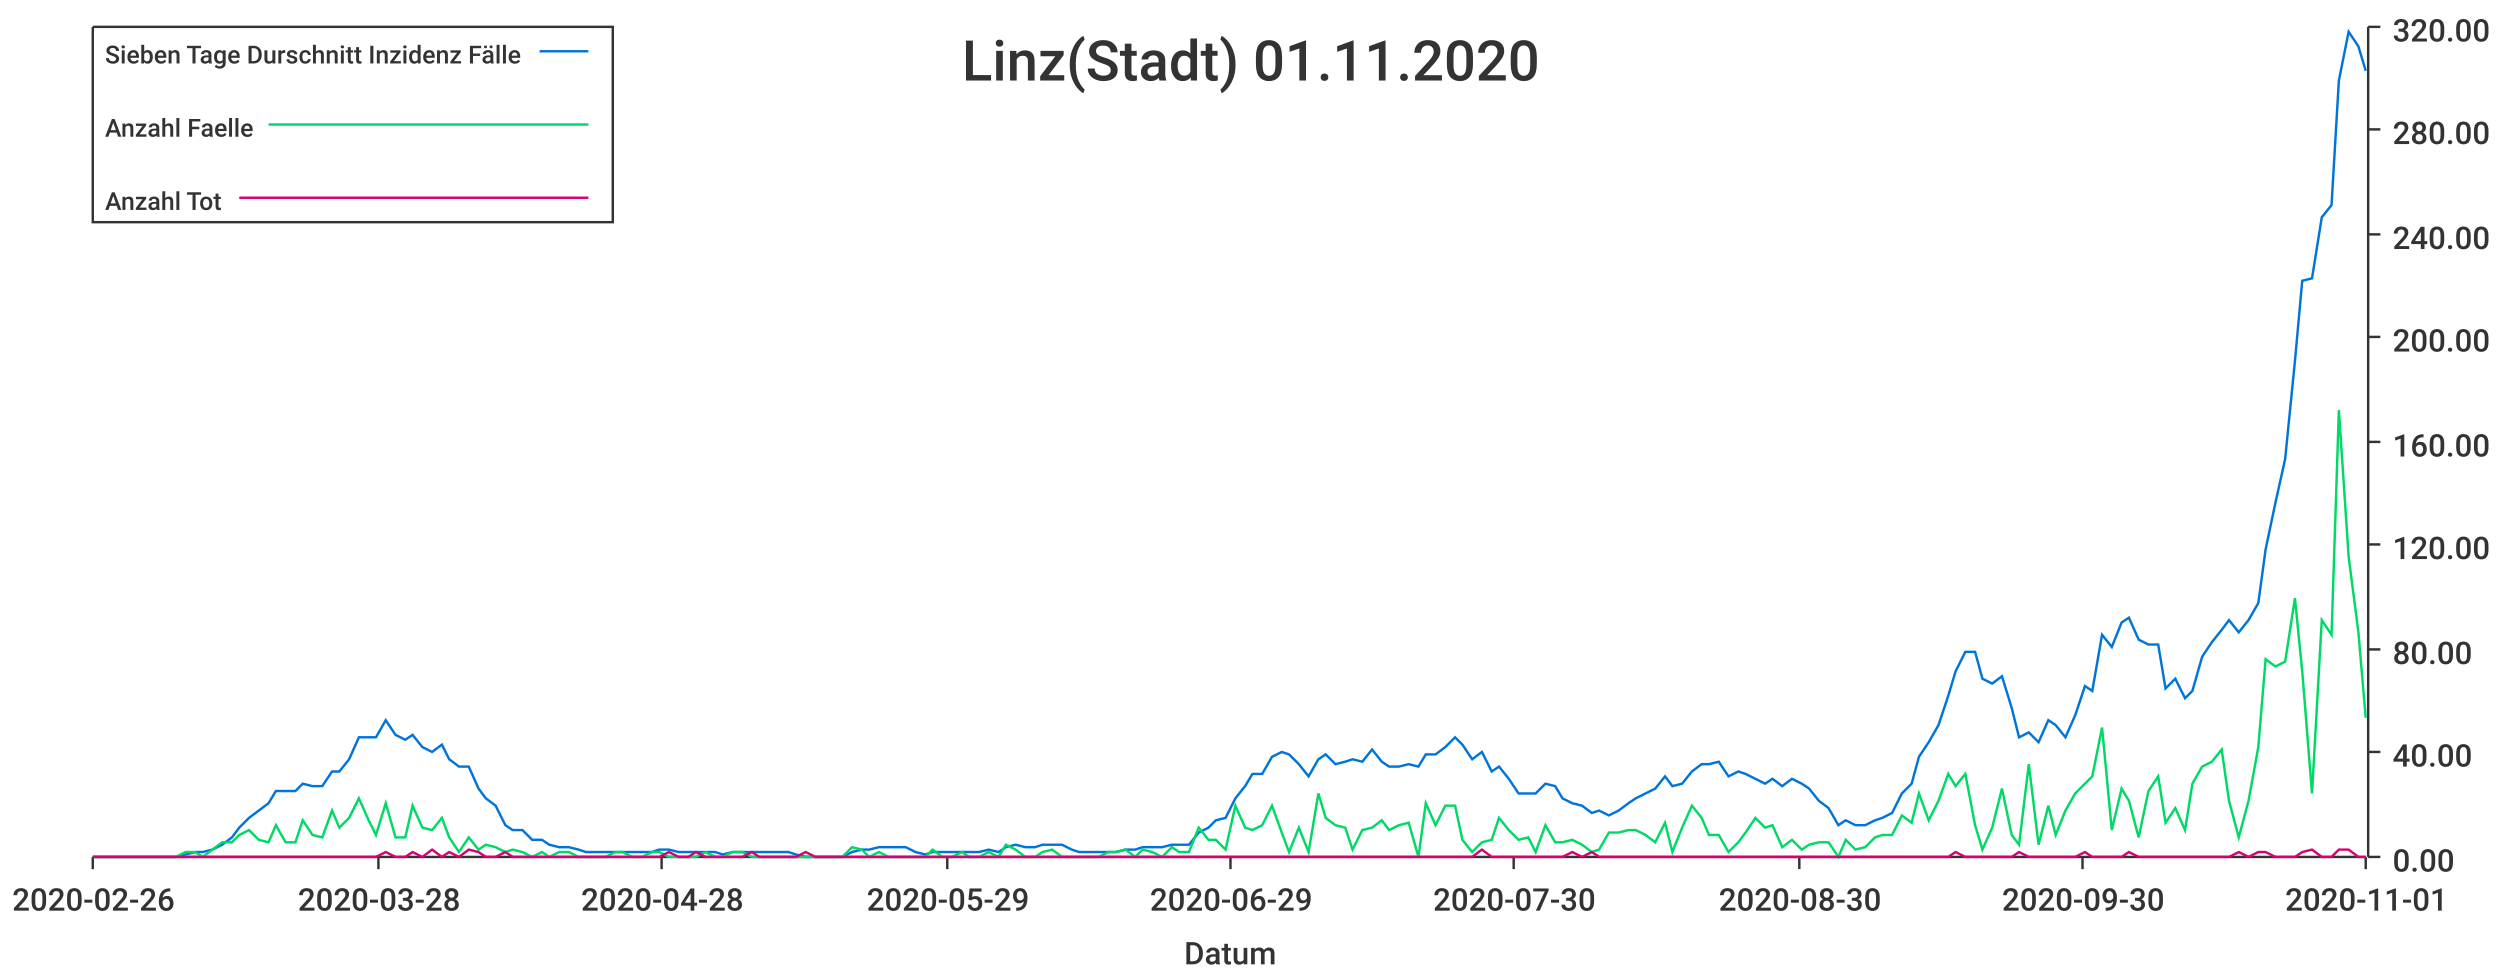
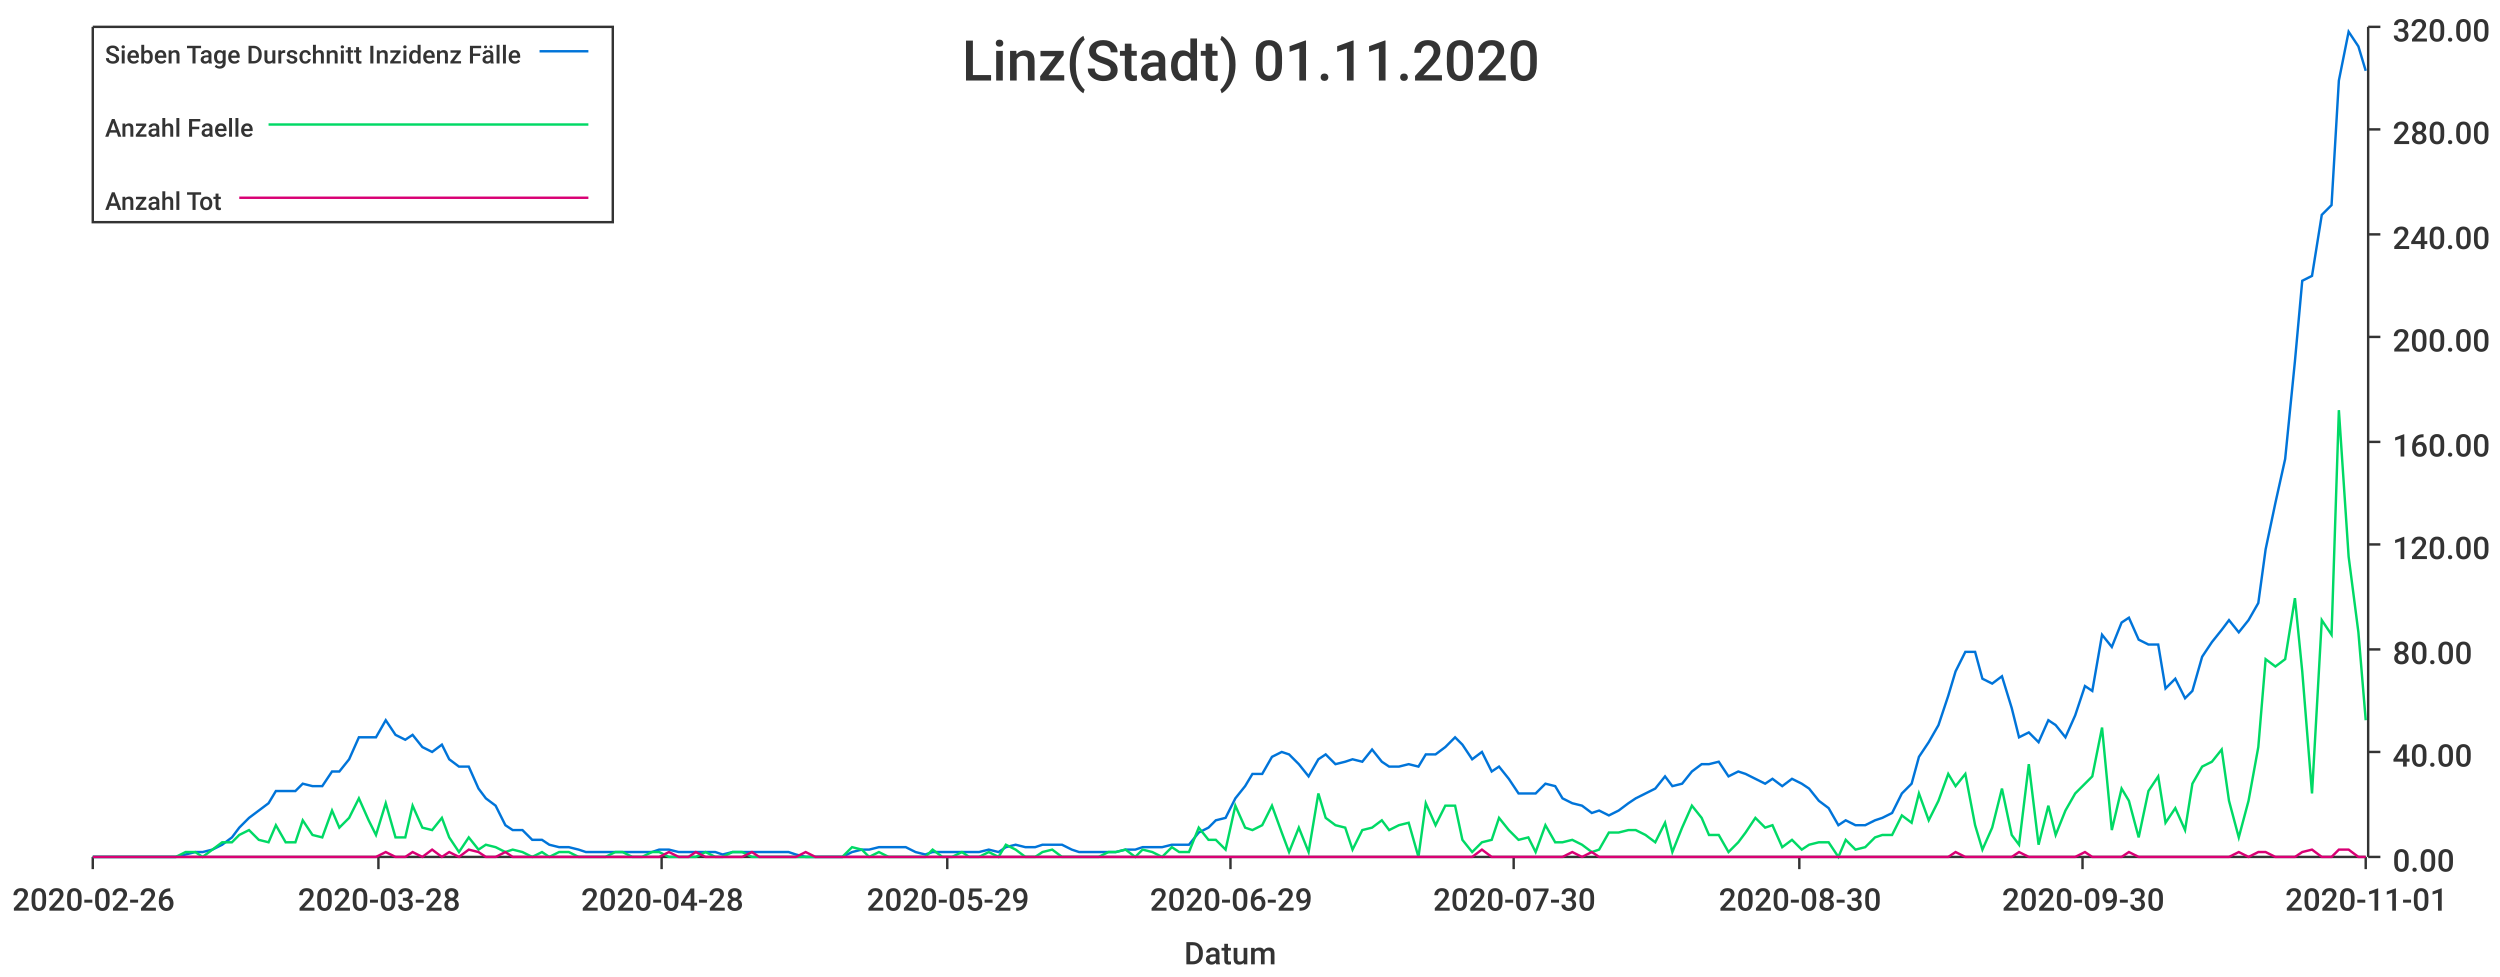
<svg xmlns="http://www.w3.org/2000/svg" width="1024" height="400">\n<path d="M 0 0 L 1024 0 L 1024 400 L 0 400 L 0 0" style="stroke-width:0;stroke:rgba(255,255,255,1.0);fill:rgba(255,255,255,1.0)" />
  <path d="M 38 11 L 969 11 L 969 351 L 38 351 L 38 11" style="stroke-width:0;stroke:rgba(255,255,255,1.0);fill:rgba(255,255,255,1.0)" />
  <path d="M 38 351 L 969 351" style="stroke-width:1;stroke:rgba(51,51,51,1.0);fill:none" />
  <path d="M 38 351 L 38 356" style="stroke-width:1;stroke:rgba(51,51,51,1.0);fill:none" />
  <text x="5" y="373" style="stroke-width:0;stroke:none;fill:rgba(51,51,51,1.0);font-size:12.8px;font-family:'Roboto Medium',sans-serif">2020-02-26</text>
  <path d="M 155 351 L 155 356" style="stroke-width:1;stroke:rgba(51,51,51,1.0);fill:none" />
  <text x="122" y="373" style="stroke-width:0;stroke:none;fill:rgba(51,51,51,1.0);font-size:12.8px;font-family:'Roboto Medium',sans-serif">2020-03-28</text>
  <path d="M 271 351 L 271 356" style="stroke-width:1;stroke:rgba(51,51,51,1.0);fill:none" />
  <text x="238" y="373" style="stroke-width:0;stroke:none;fill:rgba(51,51,51,1.0);font-size:12.8px;font-family:'Roboto Medium',sans-serif">2020-04-28</text>
  <path d="M 388 351 L 388 356" style="stroke-width:1;stroke:rgba(51,51,51,1.0);fill:none" />
  <text x="355" y="373" style="stroke-width:0;stroke:none;fill:rgba(51,51,51,1.0);font-size:12.8px;font-family:'Roboto Medium',sans-serif">2020-05-29</text>
  <path d="M 504 351 L 504 356" style="stroke-width:1;stroke:rgba(51,51,51,1.0);fill:none" />
  <text x="471" y="373" style="stroke-width:0;stroke:none;fill:rgba(51,51,51,1.0);font-size:12.8px;font-family:'Roboto Medium',sans-serif">2020-06-29</text>
  <path d="M 620 351 L 620 356" style="stroke-width:1;stroke:rgba(51,51,51,1.0);fill:none" />
  <text x="587" y="373" style="stroke-width:0;stroke:none;fill:rgba(51,51,51,1.0);font-size:12.8px;font-family:'Roboto Medium',sans-serif">2020-07-30</text>
  <path d="M 737 351 L 737 356" style="stroke-width:1;stroke:rgba(51,51,51,1.0);fill:none" />
  <text x="704" y="373" style="stroke-width:0;stroke:none;fill:rgba(51,51,51,1.0);font-size:12.8px;font-family:'Roboto Medium',sans-serif">2020-08-30</text>
  <path d="M 853 351 L 853 356" style="stroke-width:1;stroke:rgba(51,51,51,1.0);fill:none" />
  <text x="820" y="373" style="stroke-width:0;stroke:none;fill:rgba(51,51,51,1.0);font-size:12.8px;font-family:'Roboto Medium',sans-serif">2020-09-30</text>
  <path d="M 969 351 L 969 356" style="stroke-width:1;stroke:rgba(51,51,51,1.0);fill:none" />
  <text x="936" y="373" style="stroke-width:0;stroke:none;fill:rgba(51,51,51,1.0);font-size:12.8px;font-family:'Roboto Medium',sans-serif">2020-11-01</text>
  <text x="485" y="395" style="stroke-width:0;stroke:none;fill:rgba(51,51,51,1.0);font-size:12.8px;font-family:'Roboto Medium',sans-serif">Datum</text>
  <path d="M 970 351 L 970 11" style="stroke-width:1;stroke:rgba(51,51,51,1.0);fill:none" />
  <path d="M 970 351 L 975 351" style="stroke-width:1;stroke:rgba(51,51,51,1.0);fill:none" />
  <text x="980" y="357" style="stroke-width:0;stroke:none;fill:rgba(51,51,51,1.0);font-size:12.8px;font-family:'Roboto Medium',sans-serif">0.00</text>
  <path d="M 970 308 L 975 308" style="stroke-width:1;stroke:rgba(51,51,51,1.0);fill:none" />
  <text x="980" y="314" style="stroke-width:0;stroke:none;fill:rgba(51,51,51,1.0);font-size:12.8px;font-family:'Roboto Medium',sans-serif">40.00</text>
  <path d="M 970 266 L 975 266" style="stroke-width:1;stroke:rgba(51,51,51,1.0);fill:none" />
  <text x="980" y="272" style="stroke-width:0;stroke:none;fill:rgba(51,51,51,1.0);font-size:12.8px;font-family:'Roboto Medium',sans-serif">80.00</text>
  <path d="M 970 223 L 975 223" style="stroke-width:1;stroke:rgba(51,51,51,1.0);fill:none" />
  <text x="980" y="229" style="stroke-width:0;stroke:none;fill:rgba(51,51,51,1.0);font-size:12.8px;font-family:'Roboto Medium',sans-serif">120.00</text>
  <path d="M 970 181 L 975 181" style="stroke-width:1;stroke:rgba(51,51,51,1.0);fill:none" />
  <text x="980" y="187" style="stroke-width:0;stroke:none;fill:rgba(51,51,51,1.0);font-size:12.8px;font-family:'Roboto Medium',sans-serif">160.00</text>
  <path d="M 970 138 L 975 138" style="stroke-width:1;stroke:rgba(51,51,51,1.0);fill:none" />
  <text x="980" y="144" style="stroke-width:0;stroke:none;fill:rgba(51,51,51,1.0);font-size:12.8px;font-family:'Roboto Medium',sans-serif">200.00</text>
  <path d="M 970 96 L 975 96" style="stroke-width:1;stroke:rgba(51,51,51,1.0);fill:none" />
  <text x="980" y="102" style="stroke-width:0;stroke:none;fill:rgba(51,51,51,1.0);font-size:12.8px;font-family:'Roboto Medium',sans-serif">240.00</text>
  <path d="M 970 53 L 975 53" style="stroke-width:1;stroke:rgba(51,51,51,1.0);fill:none" />
  <text x="980" y="59" style="stroke-width:0;stroke:none;fill:rgba(51,51,51,1.0);font-size:12.8px;font-family:'Roboto Medium',sans-serif">280.00</text>
  <path d="M 970 11 L 975 11" style="stroke-width:1;stroke:rgba(51,51,51,1.0);fill:none" />
  <text x="980" y="17" style="stroke-width:0;stroke:none;fill:rgba(51,51,51,1.0);font-size:12.8px;font-family:'Roboto Medium',sans-serif">320.00</text>
-   <path d="M 38 351 L 42 351 L 46 351 L 50 351 L 53 351 L 57 351 L 61 351 L 65 351 L 68 351 L 72 351 L 76 350 L 80 349 L 83 349 L 87 348 L 91 346 L 95 343 L 98 339 L 102 335 L 106 332 L 110 329 L 113 324 L 117 324 L 121 324 L 124 321 L 128 322 L 132 322 L 136 316 L 139 316 L 143 311 L 147 302 L 151 302 L 154 302 L 158 295 L 162 301 L 166 303 L 169 301 L 173 306 L 177 308 L 181 305 L 184 311 L 188 314 L 192 314 L 196 323 L 199 327 L 203 330 L 207 338 L 210 340 L 214 340 L 218 344 L 222 344 L 225 346 L 229 347 L 233 347 L 237 348 L 240 349 L 244 349 L 248 349 L 252 349 L 255 349 L 259 349 L 263 349 L 267 349 L 270 348 L 274 348 L 278 349 L 282 349 L 285 349 L 289 349 L 293 349 L 296 350 L 300 349 L 304 349 L 308 349 L 311 349 L 315 349 L 319 349 L 323 349 L 326 350 L 330 351 L 334 351 L 338 351 L 341 351 L 345 351 L 349 349 L 353 348 L 356 348 L 360 347 L 364 347 L 368 347 L 371 347 L 375 349 L 379 350 L 382 349 L 386 349 L 390 349 L 394 349 L 397 349 L 401 349 L 405 348 L 409 349 L 412 347 L 416 346 L 420 347 L 424 347 L 427 346 L 431 346 L 435 346 L 439 348 L 442 349 L 446 349 L 450 349 L 454 349 L 457 349 L 461 348 L 465 348 L 468 347 L 472 347 L 476 347 L 480 346 L 483 346 L 487 346 L 491 341 L 495 339 L 498 336 L 502 335 L 506 327 L 510 322 L 513 317 L 517 317 L 521 310 L 525 308 L 528 309 L 532 313 L 536 318 L 540 311 L 543 309 L 547 313 L 551 312 L 554 311 L 558 312 L 562 307 L 566 312 L 569 314 L 573 314 L 577 313 L 581 314 L 584 309 L 588 309 L 592 306 L 596 302 L 599 305 L 603 311 L 607 308 L 611 316 L 614 314 L 618 319 L 622 325 L 626 325 L 629 325 L 633 321 L 637 322 L 640 327 L 644 329 L 648 330 L 652 333 L 655 332 L 659 334 L 663 332 L 667 329 L 670 327 L 674 325 L 678 323 L 682 318 L 685 322 L 689 321 L 693 316 L 697 313 L 700 313 L 704 312 L 708 318 L 712 316 L 715 317 L 719 319 L 723 321 L 726 319 L 730 322 L 734 319 L 738 321 L 741 323 L 745 328 L 749 331 L 753 338 L 756 336 L 760 338 L 764 338 L 768 336 L 771 335 L 775 333 L 779 325 L 783 321 L 786 310 L 790 304 L 794 297 L 798 285 L 801 275 L 805 267 L 809 267 L 812 278 L 816 280 L 820 277 L 824 290 L 827 302 L 831 300 L 835 304 L 839 295 L 842 297 L 846 302 L 850 293 L 854 281 L 857 283 L 861 260 L 865 265 L 869 255 L 872 253 L 876 262 L 880 264 L 884 264 L 887 282 L 891 278 L 895 286 L 898 283 L 902 269 L 906 263 L 910 258 L 913 254 L 917 259 L 921 254 L 925 247 L 928 225 L 932 206 L 936 188 L 940 148 L 943 115 L 947 114 L 951 89 L 955 84 L 958 33 L 962 13 L 966 19 L 969 29" style="stroke-width:1;stroke:rgba(0,116,217,1.0);fill:none" />
-   <path d="M 38 351 L 42 351 L 46 351 L 50 351 L 53 351 L 57 351 L 61 351 L 65 351 L 68 351 L 72 351 L 76 349 L 80 349 L 83 351 L 87 348 L 91 345 L 95 345 L 98 342 L 102 340 L 106 344 L 110 345 L 113 338 L 117 345 L 121 345 L 124 336 L 128 342 L 132 343 L 136 332 L 139 339 L 143 335 L 147 327 L 151 336 L 154 342 L 158 329 L 162 343 L 166 343 L 169 330 L 173 339 L 177 340 L 181 335 L 184 343 L 188 349 L 192 343 L 196 348 L 199 346 L 203 347 L 207 349 L 210 348 L 214 349 L 218 351 L 222 349 L 225 351 L 229 349 L 233 349 L 237 351 L 240 351 L 244 351 L 248 351 L 252 349 L 255 349 L 259 351 L 263 351 L 267 349 L 270 349 L 274 351 L 278 351 L 282 351 L 285 351 L 289 349 L 293 351 L 296 351 L 300 349 L 304 349 L 308 351 L 311 351 L 315 351 L 319 351 L 323 351 L 326 351 L 330 351 L 334 351 L 338 351 L 341 351 L 345 351 L 349 347 L 353 348 L 356 351 L 360 349 L 364 351 L 368 351 L 371 351 L 375 351 L 379 351 L 382 348 L 386 351 L 390 351 L 394 349 L 397 351 L 401 351 L 405 349 L 409 351 L 412 346 L 416 348 L 420 351 L 424 351 L 427 349 L 431 348 L 435 351 L 439 351 L 442 351 L 446 351 L 450 351 L 454 349 L 457 349 L 461 348 L 465 351 L 468 348 L 472 349 L 476 351 L 480 347 L 483 349 L 487 349 L 491 339 L 495 344 L 498 344 L 502 348 L 506 330 L 510 339 L 513 340 L 517 338 L 521 330 L 525 341 L 528 349 L 532 339 L 536 349 L 540 325 L 543 335 L 547 338 L 551 339 L 554 348 L 558 340 L 562 339 L 566 336 L 569 340 L 573 338 L 577 337 L 581 351 L 584 329 L 588 338 L 592 330 L 596 330 L 599 344 L 603 349 L 607 345 L 611 344 L 614 335 L 618 340 L 622 344 L 626 343 L 629 349 L 633 338 L 637 345 L 640 345 L 644 344 L 648 346 L 652 349 L 655 348 L 659 341 L 663 341 L 667 340 L 670 340 L 674 342 L 678 345 L 682 337 L 685 349 L 689 339 L 693 330 L 697 335 L 700 342 L 704 342 L 708 349 L 712 345 L 715 341 L 719 335 L 723 339 L 726 338 L 730 347 L 734 344 L 738 348 L 741 346 L 745 345 L 749 345 L 753 351 L 756 344 L 760 348 L 764 347 L 768 343 L 771 342 L 775 342 L 779 334 L 783 337 L 786 325 L 790 336 L 794 328 L 798 317 L 801 322 L 805 317 L 809 338 L 812 348 L 816 339 L 820 323 L 824 342 L 827 346 L 831 313 L 835 346 L 839 330 L 842 342 L 846 332 L 850 325 L 854 321 L 857 318 L 861 298 L 865 340 L 869 323 L 872 328 L 876 343 L 880 324 L 884 318 L 887 337 L 891 331 L 895 340 L 898 321 L 902 314 L 906 312 L 910 307 L 913 328 L 917 343 L 921 328 L 925 306 L 928 270 L 932 273 L 936 271 L 940 245 L 943 275 L 947 325 L 951 254 L 955 260 L 958 168 L 962 228 L 966 259 L 969 294" style="stroke-width:1;stroke:rgba(0,217,101,1.0);fill:none" />
+   <path d="M 38 351 L 42 351 L 46 351 L 50 351 L 53 351 L 57 351 L 61 351 L 65 351 L 68 351 L 72 351 L 76 350 L 80 349 L 83 349 L 87 348 L 91 346 L 95 343 L 98 339 L 102 335 L 106 332 L 110 329 L 113 324 L 117 324 L 121 324 L 124 321 L 128 322 L 132 322 L 136 316 L 139 316 L 143 311 L 147 302 L 151 302 L 154 302 L 158 295 L 162 301 L 166 303 L 169 301 L 173 306 L 177 308 L 181 305 L 184 311 L 188 314 L 192 314 L 196 323 L 199 327 L 203 330 L 207 338 L 210 340 L 214 340 L 218 344 L 222 344 L 225 346 L 229 347 L 233 347 L 237 348 L 240 349 L 244 349 L 248 349 L 252 349 L 255 349 L 259 349 L 263 349 L 267 349 L 270 348 L 274 348 L 278 349 L 282 349 L 285 349 L 289 349 L 293 349 L 296 350 L 300 349 L 304 349 L 308 349 L 311 349 L 315 349 L 319 349 L 323 349 L 326 350 L 330 351 L 334 351 L 338 351 L 341 351 L 345 351 L 349 349 L 353 348 L 356 348 L 360 347 L 364 347 L 368 347 L 371 347 L 375 349 L 379 350 L 382 349 L 386 349 L 390 349 L 394 349 L 397 349 L 401 349 L 405 348 L 409 349 L 412 347 L 416 346 L 420 347 L 424 347 L 427 346 L 431 346 L 435 346 L 439 348 L 442 349 L 446 349 L 450 349 L 454 349 L 457 349 L 461 348 L 465 348 L 468 347 L 472 347 L 476 347 L 480 346 L 483 346 L 487 346 L 491 341 L 495 339 L 498 336 L 502 335 L 506 327 L 510 322 L 513 317 L 517 317 L 521 310 L 525 308 L 528 309 L 532 313 L 536 318 L 540 311 L 543 309 L 547 313 L 551 312 L 554 311 L 558 312 L 562 307 L 566 312 L 569 314 L 573 314 L 577 313 L 581 314 L 584 309 L 588 309 L 592 306 L 596 302 L 599 305 L 603 311 L 607 308 L 611 316 L 614 314 L 618 319 L 622 325 L 626 325 L 629 325 L 633 321 L 637 322 L 640 327 L 644 329 L 648 330 L 652 333 L 655 332 L 659 334 L 663 332 L 667 329 L 670 327 L 674 325 L 678 323 L 682 318 L 685 322 L 689 321 L 693 316 L 697 313 L 700 313 L 704 312 L 708 318 L 712 316 L 715 317 L 719 319 L 723 321 L 726 319 L 730 322 L 734 319 L 738 321 L 741 323 L 745 328 L 749 331 L 753 338 L 756 336 L 760 338 L 764 338 L 768 336 L 771 335 L 775 333 L 779 325 L 783 321 L 786 310 L 790 304 L 794 297 L 798 285 L 801 275 L 805 267 L 809 267 L 812 278 L 816 280 L 820 277 L 824 290 L 827 302 L 831 300 L 835 304 L 839 295 L 842 297 L 846 302 L 850 293 L 854 281 L 857 283 L 861 260 L 865 265 L 869 255 L 872 253 L 876 262 L 880 264 L 884 264 L 887 282 L 891 278 L 895 286 L 898 283 L 902 269 L 906 263 L 910 258 L 913 254 L 917 259 L 921 254 L 925 247 L 928 225 L 932 206 L 936 188 L 940 148 L 943 115 L 947 113 L 951 88 L 955 84 L 958 33 L 962 13 L 966 19 L 969 29" style="stroke-width:1;stroke:rgba(0,116,217,1.0);fill:none" />
+   <path d="M 38 351 L 42 351 L 46 351 L 50 351 L 53 351 L 57 351 L 61 351 L 65 351 L 68 351 L 72 351 L 76 349 L 80 349 L 83 351 L 87 348 L 91 345 L 95 345 L 98 342 L 102 340 L 106 344 L 110 345 L 113 338 L 117 345 L 121 345 L 124 336 L 128 342 L 132 343 L 136 332 L 139 339 L 143 335 L 147 327 L 151 336 L 154 342 L 158 329 L 162 343 L 166 343 L 169 330 L 173 339 L 177 340 L 181 335 L 184 343 L 188 349 L 192 343 L 196 348 L 199 346 L 203 347 L 207 349 L 210 348 L 214 349 L 218 351 L 222 349 L 225 351 L 229 349 L 233 349 L 237 351 L 240 351 L 244 351 L 248 351 L 252 349 L 255 349 L 259 351 L 263 351 L 267 349 L 270 349 L 274 351 L 278 351 L 282 351 L 285 351 L 289 349 L 293 351 L 296 351 L 300 349 L 304 349 L 308 351 L 311 351 L 315 351 L 319 351 L 323 351 L 326 351 L 330 351 L 334 351 L 338 351 L 341 351 L 345 351 L 349 347 L 353 348 L 356 351 L 360 349 L 364 351 L 368 351 L 371 351 L 375 351 L 379 351 L 382 348 L 386 351 L 390 351 L 394 349 L 397 351 L 401 351 L 405 349 L 409 351 L 412 346 L 416 348 L 420 351 L 424 351 L 427 349 L 431 348 L 435 351 L 439 351 L 442 351 L 446 351 L 450 351 L 454 349 L 457 349 L 461 348 L 465 351 L 468 348 L 472 349 L 476 351 L 480 347 L 483 349 L 487 349 L 491 339 L 495 344 L 498 344 L 502 348 L 506 330 L 510 339 L 513 340 L 517 338 L 521 330 L 525 341 L 528 349 L 532 339 L 536 349 L 540 325 L 543 335 L 547 338 L 551 339 L 554 348 L 558 340 L 562 339 L 566 336 L 569 340 L 573 338 L 577 337 L 581 351 L 584 329 L 588 338 L 592 330 L 596 330 L 599 344 L 603 349 L 607 345 L 611 344 L 614 335 L 618 340 L 622 344 L 626 343 L 629 349 L 633 338 L 637 345 L 640 345 L 644 344 L 648 346 L 652 349 L 655 348 L 659 341 L 663 341 L 667 340 L 670 340 L 674 342 L 678 345 L 682 337 L 685 349 L 689 339 L 693 330 L 697 335 L 700 342 L 704 342 L 708 349 L 712 345 L 715 341 L 719 335 L 723 339 L 726 338 L 730 347 L 734 344 L 738 348 L 741 346 L 745 345 L 749 345 L 753 351 L 756 344 L 760 348 L 764 347 L 768 343 L 771 342 L 775 342 L 779 334 L 783 337 L 786 325 L 790 336 L 794 328 L 798 317 L 801 322 L 805 317 L 809 338 L 812 348 L 816 339 L 820 323 L 824 342 L 827 346 L 831 313 L 835 346 L 839 330 L 842 342 L 846 332 L 850 325 L 854 321 L 857 318 L 861 298 L 865 340 L 869 323 L 872 328 L 876 343 L 880 324 L 884 318 L 887 337 L 891 331 L 895 340 L 898 321 L 902 314 L 906 312 L 910 307 L 913 328 L 917 343 L 921 328 L 925 306 L 928 270 L 932 273 L 936 270 L 940 245 L 943 275 L 947 325 L 951 254 L 955 260 L 958 168 L 962 228 L 966 259 L 969 295" style="stroke-width:1;stroke:rgba(0,217,101,1.0);fill:none" />
  <path d="M 38 351 L 42 351 L 46 351 L 50 351 L 53 351 L 57 351 L 61 351 L 65 351 L 68 351 L 72 351 L 76 351 L 80 351 L 83 351 L 87 351 L 91 351 L 95 351 L 98 351 L 102 351 L 106 351 L 110 351 L 113 351 L 117 351 L 121 351 L 124 351 L 128 351 L 132 351 L 136 351 L 139 351 L 143 351 L 147 351 L 151 351 L 154 351 L 158 349 L 162 351 L 166 351 L 169 349 L 173 351 L 177 348 L 181 351 L 184 349 L 188 351 L 192 348 L 196 349 L 199 351 L 203 351 L 207 349 L 210 351 L 214 351 L 218 351 L 222 351 L 225 351 L 229 351 L 233 351 L 237 351 L 240 351 L 244 351 L 248 351 L 252 351 L 255 351 L 259 351 L 263 351 L 267 351 L 270 351 L 274 349 L 278 351 L 282 351 L 285 349 L 289 351 L 293 351 L 296 351 L 300 351 L 304 351 L 308 349 L 311 351 L 315 351 L 319 351 L 323 351 L 326 351 L 330 349 L 334 351 L 338 351 L 341 351 L 345 351 L 349 351 L 353 351 L 356 351 L 360 351 L 364 351 L 368 351 L 371 351 L 375 351 L 379 351 L 382 351 L 386 351 L 390 351 L 394 351 L 397 351 L 401 351 L 405 351 L 409 351 L 412 351 L 416 351 L 420 351 L 424 351 L 427 351 L 431 351 L 435 351 L 439 351 L 442 351 L 446 351 L 450 351 L 454 351 L 457 351 L 461 351 L 465 351 L 468 351 L 472 351 L 476 351 L 480 351 L 483 351 L 487 351 L 491 351 L 495 351 L 498 351 L 502 351 L 506 351 L 510 351 L 513 351 L 517 351 L 521 351 L 525 351 L 528 351 L 532 351 L 536 351 L 540 351 L 543 351 L 547 351 L 551 351 L 554 351 L 558 351 L 562 351 L 566 351 L 569 351 L 573 351 L 577 351 L 581 351 L 584 351 L 588 351 L 592 351 L 596 351 L 599 351 L 603 351 L 607 348 L 611 351 L 614 351 L 618 351 L 622 351 L 626 351 L 629 351 L 633 351 L 637 351 L 640 351 L 644 349 L 648 351 L 652 349 L 655 351 L 659 351 L 663 351 L 667 351 L 670 351 L 674 351 L 678 351 L 682 351 L 685 351 L 689 351 L 693 351 L 697 351 L 700 351 L 704 351 L 708 351 L 712 351 L 715 351 L 719 351 L 723 351 L 726 351 L 730 351 L 734 351 L 738 351 L 741 351 L 745 351 L 749 351 L 753 351 L 756 351 L 760 351 L 764 351 L 768 351 L 771 351 L 775 351 L 779 351 L 783 351 L 786 351 L 790 351 L 794 351 L 798 351 L 801 349 L 805 351 L 809 351 L 812 351 L 816 351 L 820 351 L 824 351 L 827 349 L 831 351 L 835 351 L 839 351 L 842 351 L 846 351 L 850 351 L 854 349 L 857 351 L 861 351 L 865 351 L 869 351 L 872 349 L 876 351 L 880 351 L 884 351 L 887 351 L 891 351 L 895 351 L 898 351 L 902 351 L 906 351 L 910 351 L 913 351 L 917 349 L 921 351 L 925 349 L 928 349 L 932 351 L 936 351 L 940 351 L 943 349 L 947 348 L 951 351 L 955 351 L 958 348 L 962 348 L 966 351 L 969 351" style="stroke-width:1;stroke:rgba(217,0,116,1.0);fill:none" />
  <text x="394" y="33" style="stroke-width:0;stroke:none;fill:rgba(51,51,51,1.0);font-size:23.0px;font-family:'Roboto Medium',sans-serif">Linz(Stadt) 01.11.2020</text>
  <path d="M 38 11 L 251 11 L 251 91 L 38 91 L 38 11" style="stroke-width:1;stroke:rgba(51,51,51,1.0);fill:rgba(255,255,255,1.0)" />
  <text x="43" y="26" style="stroke-width:0;stroke:none;fill:rgba(51,51,51,1.0);font-size:10.2px;font-family:'Roboto Medium',sans-serif">Sieben Tage Durschnitt Inzidenz Fälle</text>
  <path d="M 221 21 L 241 21" style="stroke-width:1;stroke:rgba(0,116,217,1.0);fill:none" />
  <text x="43" y="56" style="stroke-width:0;stroke:none;fill:rgba(51,51,51,1.0);font-size:10.2px;font-family:'Roboto Medium',sans-serif">Anzahl Faelle</text>
  <path d="M 110 51 L 241 51" style="stroke-width:1;stroke:rgba(0,217,101,1.0);fill:none" />
  <text x="43" y="86" style="stroke-width:0;stroke:none;fill:rgba(51,51,51,1.0);font-size:10.2px;font-family:'Roboto Medium',sans-serif">Anzahl Tot</text>
  <path d="M 98 81 L 241 81" style="stroke-width:1;stroke:rgba(217,0,116,1.0);fill:none" />
</svg>
